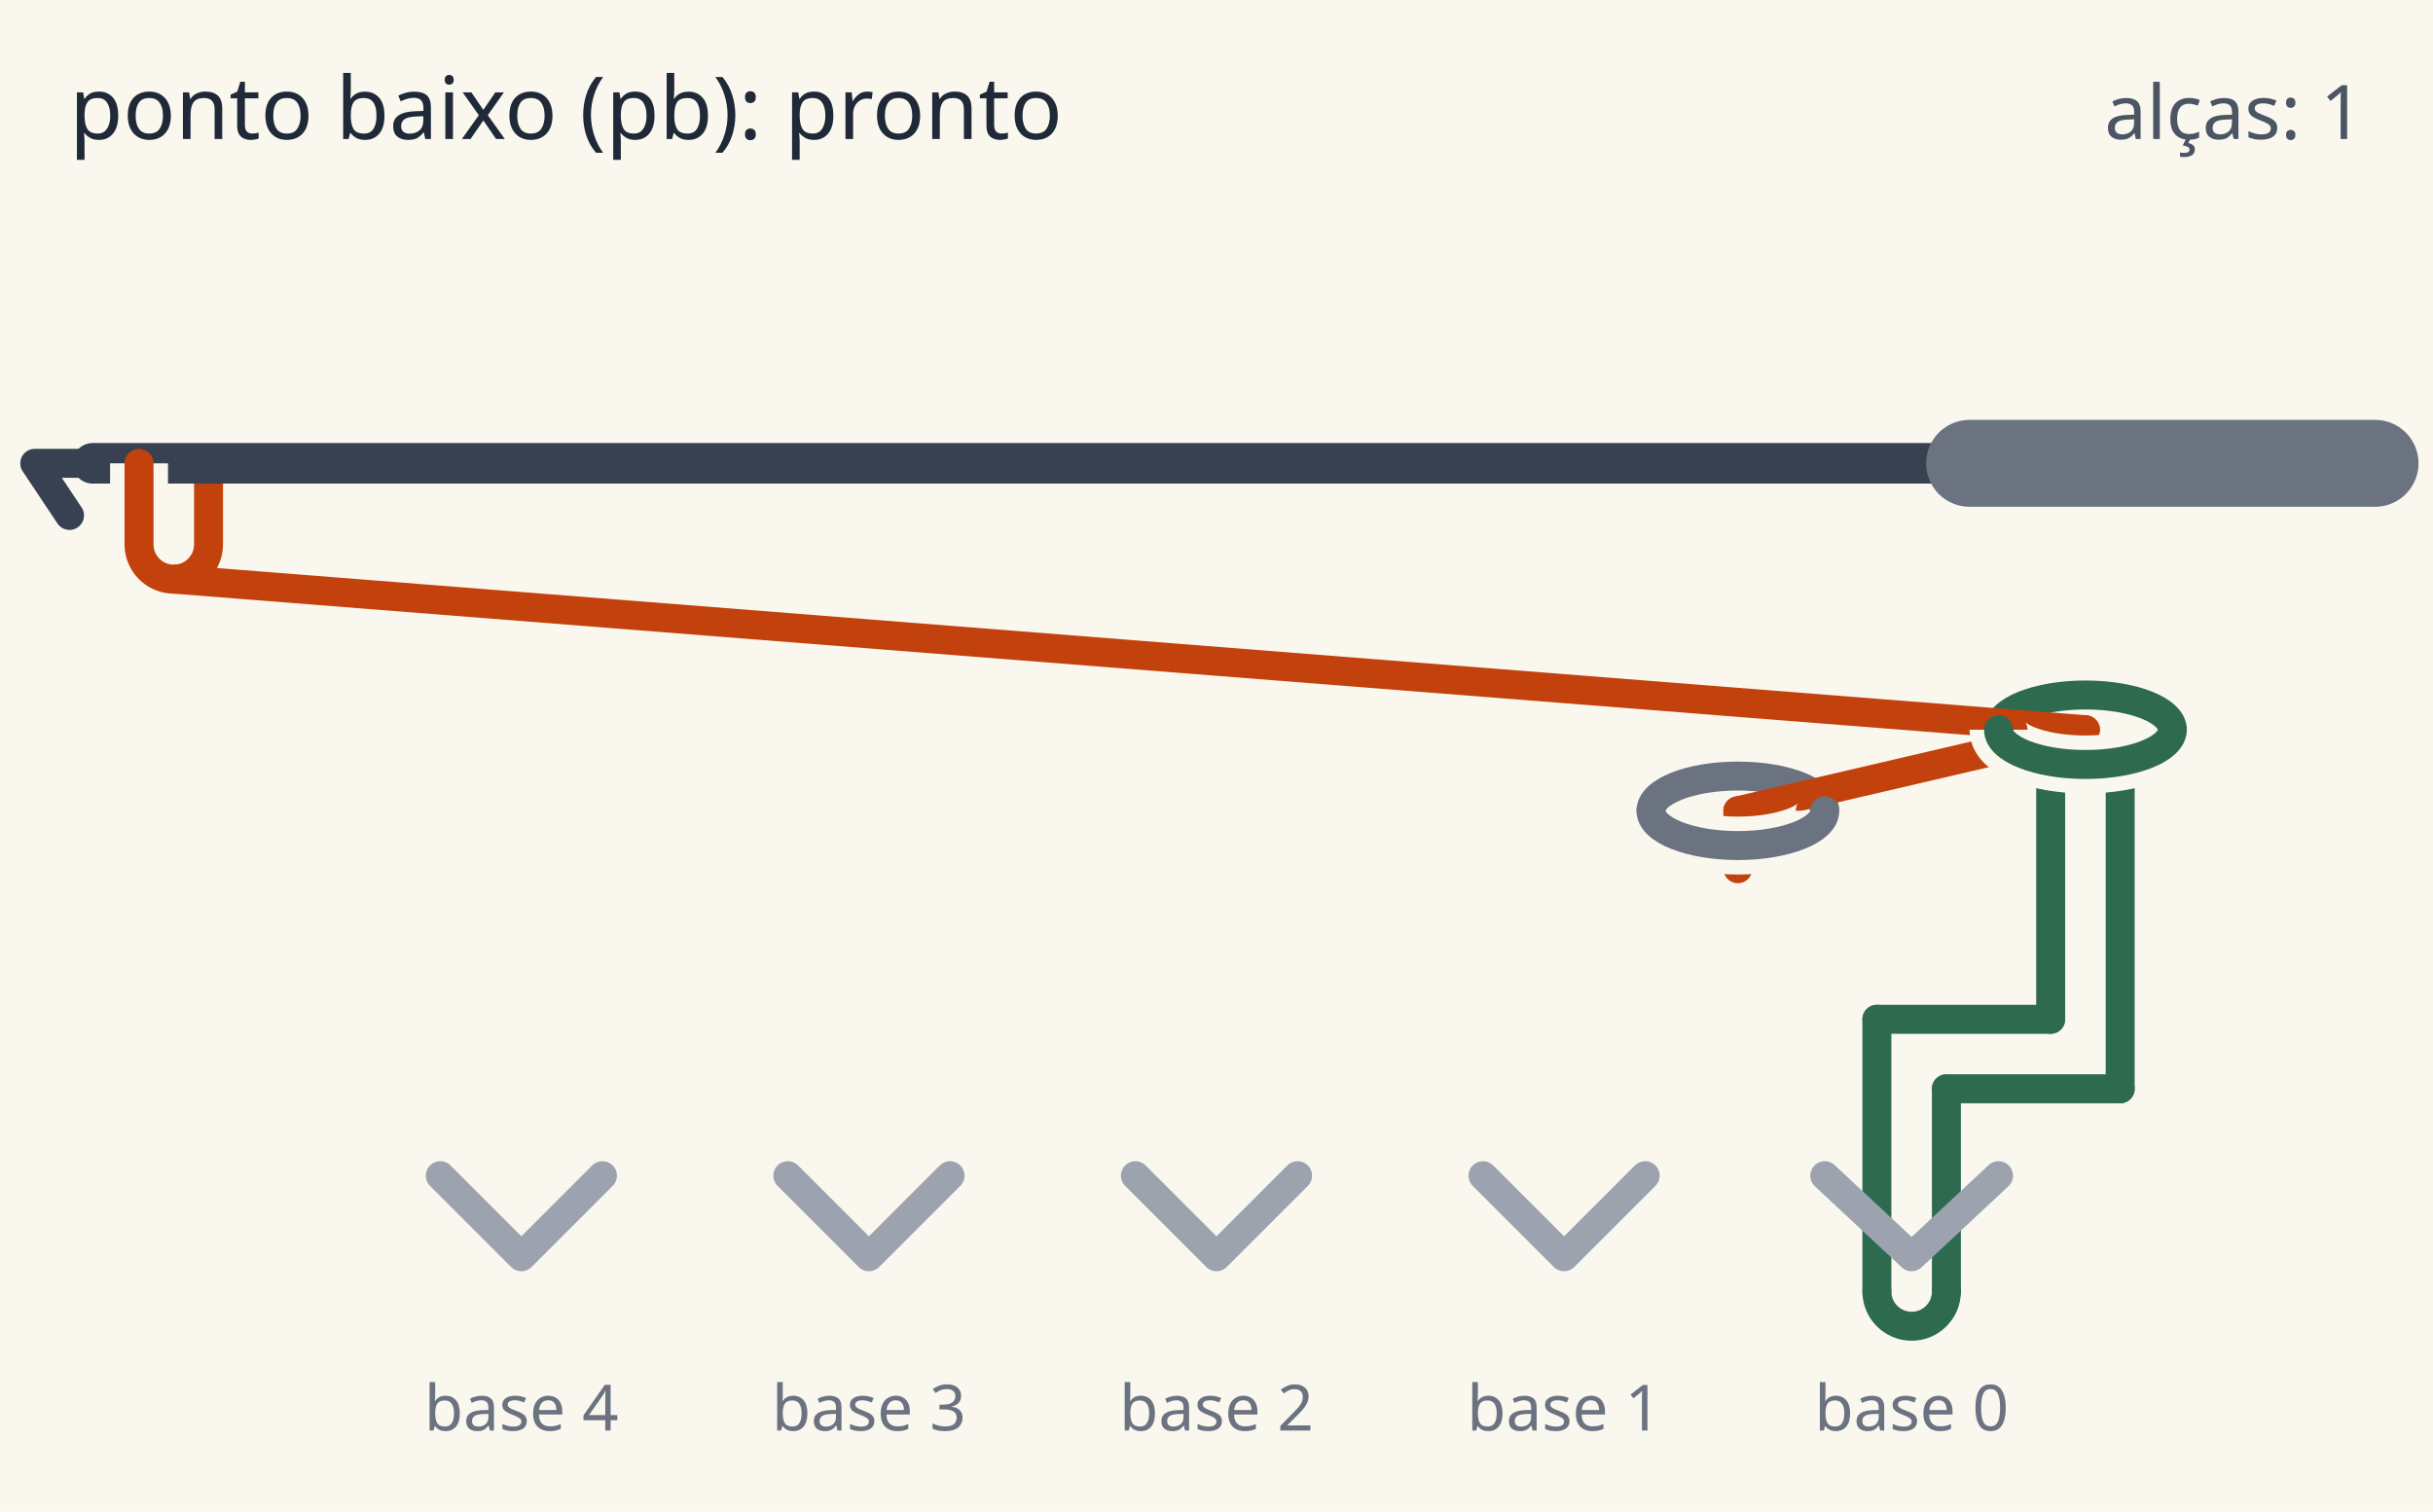
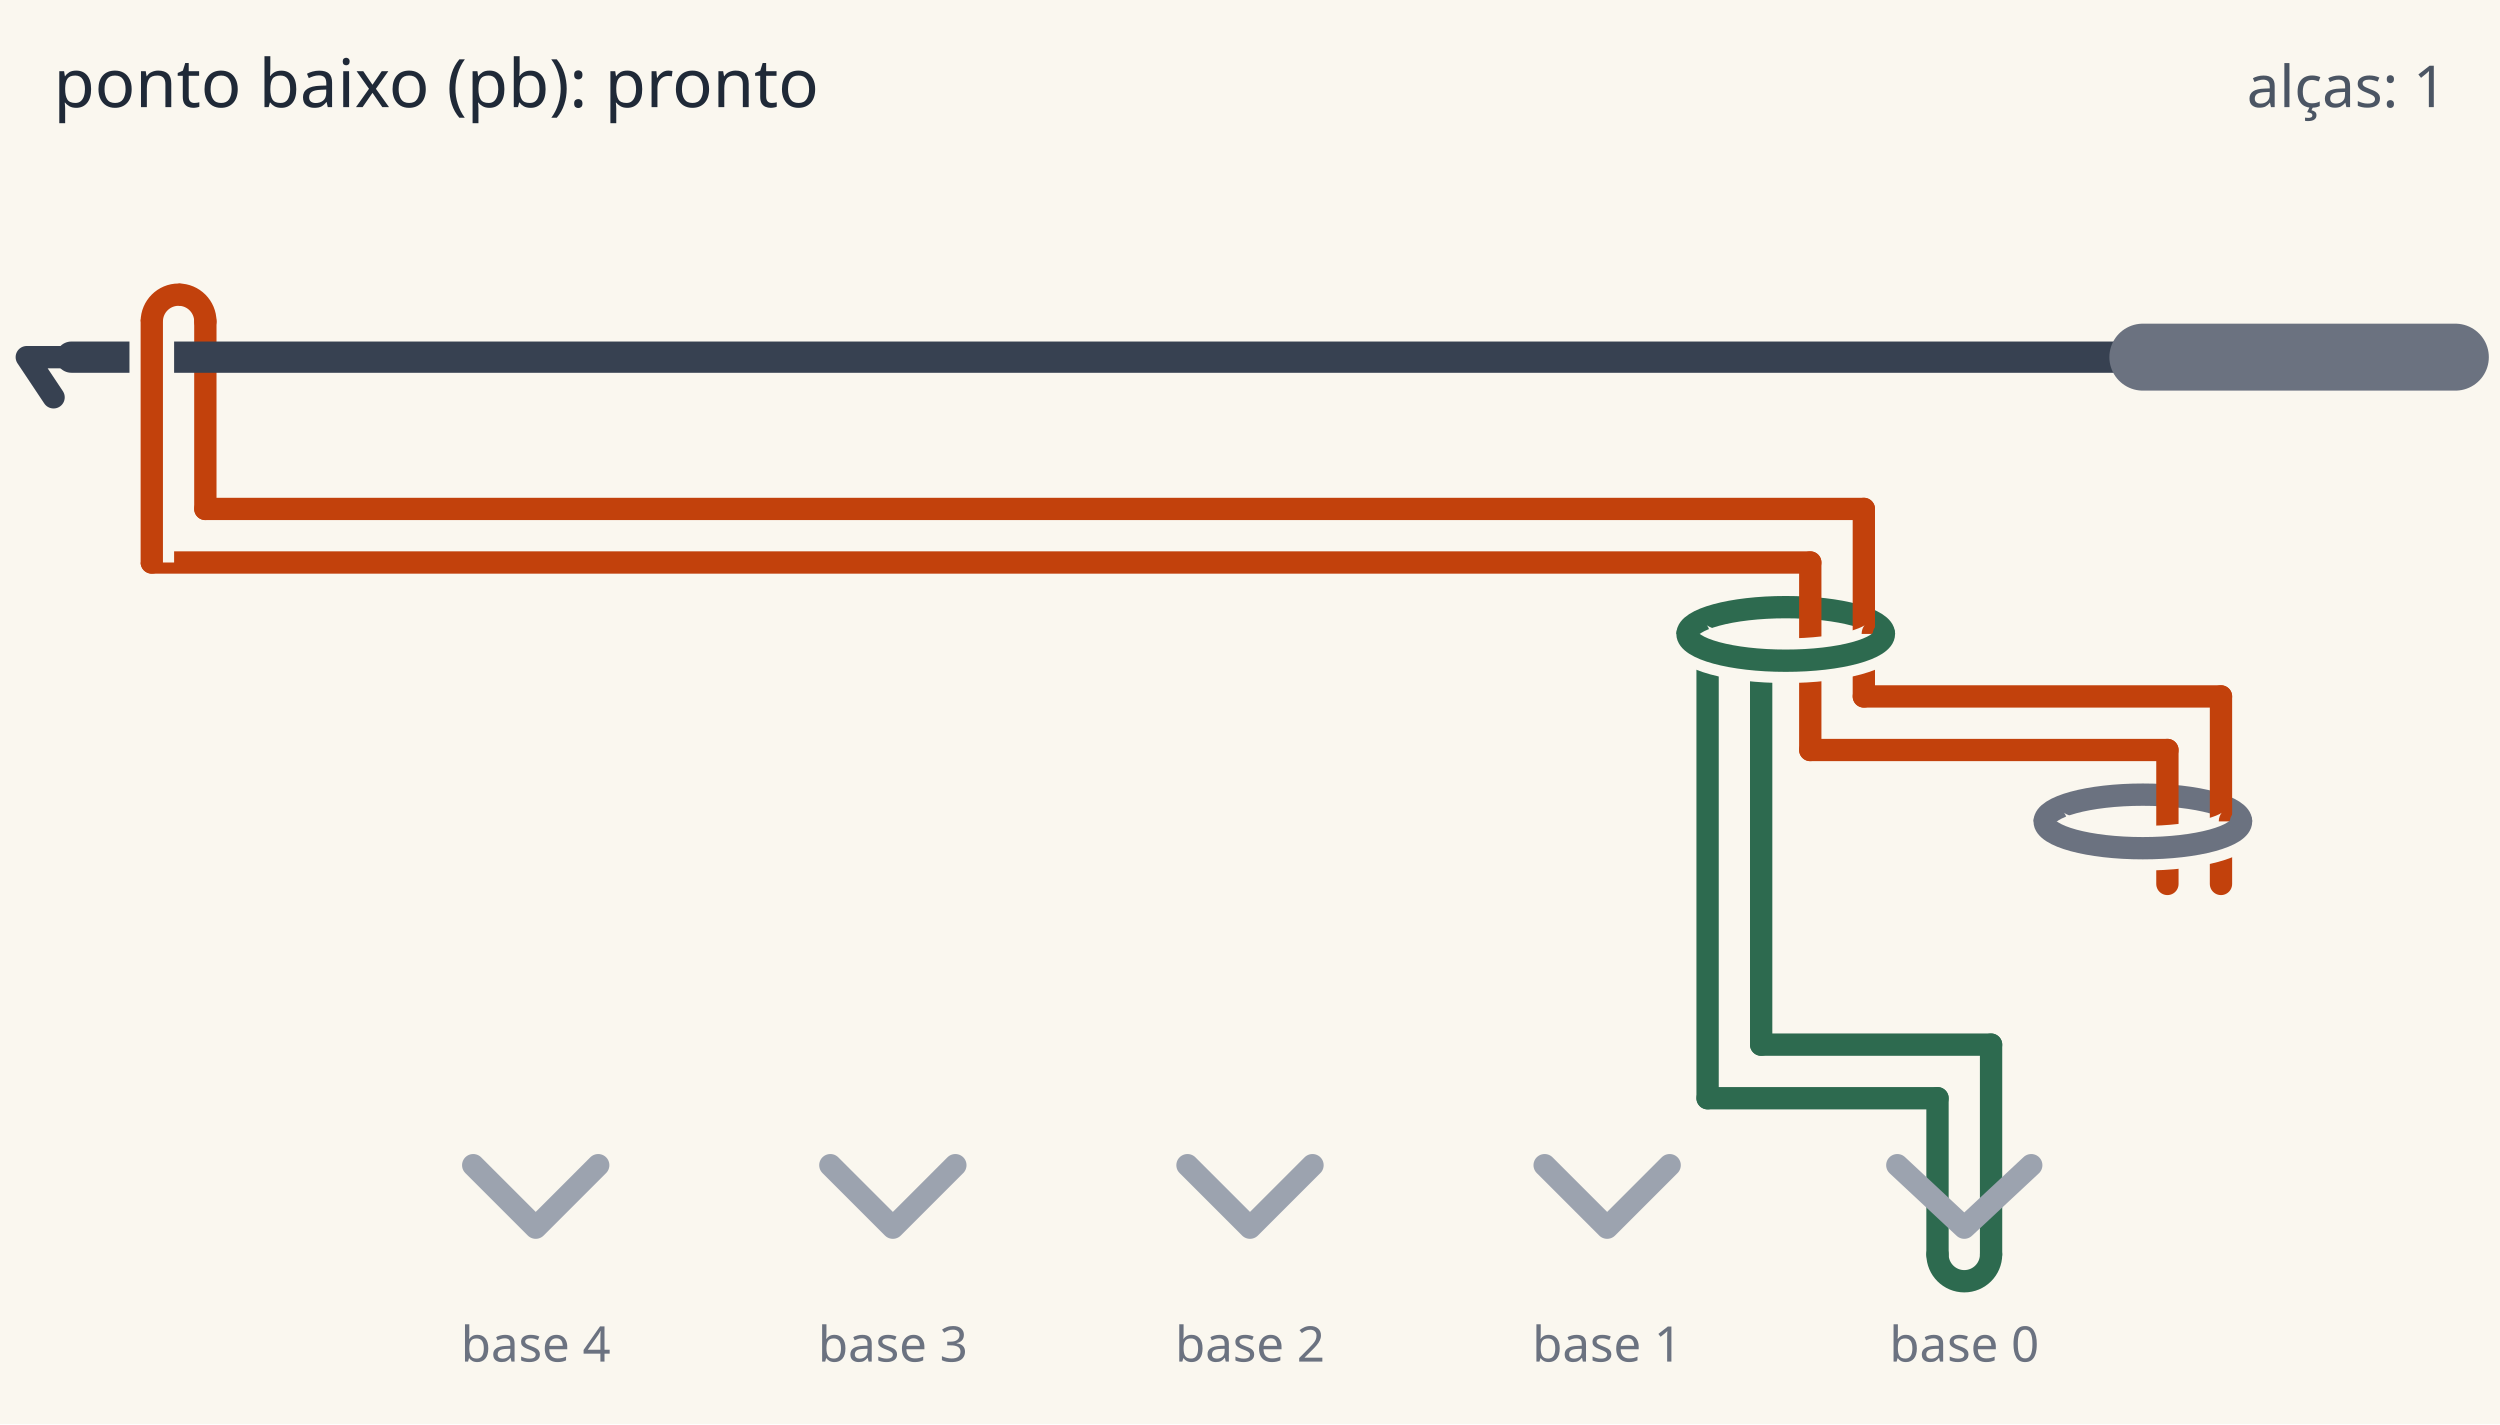
- <svg xmlns="http://www.w3.org/2000/svg" viewBox="0 0 420.0 261.0" width="420.0" height="261.0" font-family="sans-serif">
+ <svg xmlns="http://www.w3.org/2000/svg" viewBox="0 0 560.0 319.0" width="560.0" height="319.0" font-family="sans-serif">
  <rect width="100%" height="100%" fill="#faf7ef" />
  <text x="12" y="24" font-size="15" fill="#1f2937">ponto baixo (pb): pronto</text>
-   <text x="408.0" y="24" font-size="13" text-anchor="end" fill="#4b5563">alças: 1</text>
-   <text x="330.0" y="247.0" font-size="11" text-anchor="middle" fill="#6b7280">base 0</text>
-   <text x="270.0" y="247.0" font-size="11" text-anchor="middle" fill="#6b7280">base 1</text>
-   <text x="210.0" y="247.0" font-size="11" text-anchor="middle" fill="#6b7280">base 2</text>
-   <text x="150.0" y="247.0" font-size="11" text-anchor="middle" fill="#6b7280">base 3</text>
-   <text x="90.0" y="247.0" font-size="11" text-anchor="middle" fill="#6b7280">base 4</text>
-   <line data-leg="1" data-base="0" data-side="back" data-seg="0" x1="366.0" y1="132.0" x2="366.0" y2="188.0" stroke="#2d6a4f" stroke-width="5" stroke-linecap="round" />
-   <line data-leg="1" data-base="0" data-side="back" data-seg="1" x1="366.0" y1="188.0" x2="336.0" y2="188.0" stroke="#2d6a4f" stroke-width="5" stroke-linecap="round" />
-   <line data-leg="1" data-base="0" data-side="back" data-seg="2" x1="336.0" y1="188.0" x2="336.0" y2="223.0" stroke="#2d6a4f" stroke-width="5" stroke-linecap="round" />
-   <line data-leg="1" data-base="0" data-side="front" data-seg="0" x1="354.0" y1="132.0" x2="354.0" y2="176.0" stroke="#2d6a4f" stroke-width="5" stroke-linecap="round" />
-   <line data-leg="1" data-base="0" data-side="front" data-seg="1" x1="354.0" y1="176.0" x2="324.0" y2="176.0" stroke="#2d6a4f" stroke-width="5" stroke-linecap="round" />
-   <line data-leg="1" data-base="0" data-side="front" data-seg="2" x1="324.0" y1="176.0" x2="324.0" y2="223.0" stroke="#2d6a4f" stroke-width="5" stroke-linecap="round" />
-   <path data-leg-curve="1" data-base="0" d="M 336.0 223.0 A 6 6 0 0 1 324.0 223.0" fill="none" stroke="#2d6a4f" stroke-width="5" stroke-linecap="round" />
-   <path data-base-top="0" data-cx="330.0" data-hw="15.0" d="M 315.0 203.0 L 330.0 217.0 L 345.0 203.0" fill="none" stroke="#9ca3af" stroke-width="5" stroke-linecap="round" stroke-linejoin="round" />
-   <path data-base-top="1" data-cx="270.0" data-hw="14.0" d="M 256.0 203.0 L 270.0 217.0 L 284.0 203.0" fill="none" stroke="#9ca3af" stroke-width="5" stroke-linecap="round" stroke-linejoin="round" />
-   <path data-base-top="2" data-cx="210.0" data-hw="14.0" d="M 196.0 203.0 L 210.0 217.0 L 224.0 203.0" fill="none" stroke="#9ca3af" stroke-width="5" stroke-linecap="round" stroke-linejoin="round" />
-   <path data-base-top="3" data-cx="150.0" data-hw="14.0" d="M 136.0 203.0 L 150.0 217.0 L 164.0 203.0" fill="none" stroke="#9ca3af" stroke-width="5" stroke-linecap="round" stroke-linejoin="round" />
-   <path data-base-top="4" data-cx="90.0" data-hw="14.0" d="M 76.0 203.0 L 90.0 217.0 L 104.0 203.0" fill="none" stroke="#9ca3af" stroke-width="5" stroke-linecap="round" stroke-linejoin="round" />
-   <path data-loop="0" data-kind="initial" data-on-hook="0" data-part="back" data-cx="300.0" data-cy="140.0" d="M 285.0 140.0 A 15 6 0 0 1 315.0 140.0" fill="none" stroke="#6b7280" stroke-width="5" stroke-linecap="round" />
-   <path data-loop="1" data-kind="pulled" data-on-hook="0" data-part="back" data-cx="360.0" data-cy="126.0" d="M 345.0 126.0 A 15 6 0 0 1 375.0 126.0" fill="none" stroke="#2d6a4f" stroke-width="5" stroke-linecap="round" />
-   <path data-loop="2" data-kind="yo" data-on-hook="1" data-part="back" data-cx="30.0" data-cy="80.0" d="M 36.0 80.0 L 36.0 94.0 A 6 6 0 0 1 30.0 100.0" fill="none" stroke="#c2410c" stroke-width="5" stroke-linecap="round" />
-   <line data-hook="1" x1="404.0" y1="80" x2="16.0" y2="80" stroke="#374151" stroke-width="7" stroke-linecap="round" />
-   <line data-hook-handle="1" x1="410.0" y1="80" x2="340.0" y2="80" stroke="#6b7280" stroke-width="15" stroke-linecap="round" />
+   <text x="548.0" y="24" font-size="13" text-anchor="end" fill="#4b5563">alças: 1</text>
+   <text x="440.0" y="305.0" font-size="11" text-anchor="middle" fill="#6b7280">base 0</text>
+   <text x="360.0" y="305.0" font-size="11" text-anchor="middle" fill="#6b7280">base 1</text>
+   <text x="280.0" y="305.0" font-size="11" text-anchor="middle" fill="#6b7280">base 2</text>
+   <text x="200.0" y="305.0" font-size="11" text-anchor="middle" fill="#6b7280">base 3</text>
+   <text x="120.0" y="305.0" font-size="11" text-anchor="middle" fill="#6b7280">base 4</text>
+   <path data-loop="0" data-kind="initial" data-on-hook="0" data-part="back" data-cx="480.0" data-cy="184.0" d="M 458.0 184.0 A 22 6 0 0 1 502.0 184.0" fill="none" stroke="#6b7280" stroke-width="5" stroke-linecap="round" />
+   <path data-loop="1" data-kind="pulled" data-on-hook="0" data-part="back" data-cx="400.0" data-cy="142.0" d="M 378.0 142.0 A 22 6 0 0 1 422.0 142.0" fill="none" stroke="#2d6a4f" stroke-width="5" stroke-linecap="round" />
+   <path data-bend="2" data-side="back" d="M 46.0 72 A 6 6 0 0 0 40.0 66" fill="none" stroke="#c2410c" stroke-width="5" stroke-linecap="round" />
+   <line data-pair="2" data-side="back" data-seg="0" data-strand="2" data-draw="1" data-loop="2" data-kind="yo" data-on-hook="1" data-part="back" data-cx="40.0" data-cy="80" x1="46.0" y1="72.0" x2="46.0" y2="114.0" stroke="#c2410c" stroke-width="5" stroke-linecap="round" />
+   <line data-hook="1" x1="544.0" y1="80" x2="16.0" y2="80" stroke="#374151" stroke-width="7" stroke-linecap="round" />
+   <line data-hook-handle="1" x1="550.0" y1="80" x2="480.0" y2="80" stroke="#6b7280" stroke-width="15" stroke-linecap="round" />
  <path data-hook-tip="1" d="M 18.0 80 L 6.0 80 L 12.0 89" fill="none" stroke="#374151" stroke-width="5" stroke-linecap="round" stroke-linejoin="round" />
-   <line data-strand="2" data-draw="1" data-through="1" x1="30.0" y1="100.0" x2="360.0" y2="126.0" stroke="#c2410c" stroke-width="5" stroke-linecap="round" />
-   <line data-strand="2" data-draw="1" data-through="0" x1="360.0" y1="126.0" x2="300.0" y2="140.0" stroke="#c2410c" stroke-width="5" stroke-linecap="round" />
-   <line data-strand="2" data-draw="1" data-exit="1" x1="300.0" y1="140.0" x2="300.0" y2="150.0" stroke="#c2410c" stroke-width="5" stroke-linecap="round" />
-   <path d="M 285.0 140.0 A 15 6 0 0 0 315.0 140.0" fill="none" stroke="#faf7ef" stroke-width="10" stroke-linecap="butt" />
-   <path data-loop="0" data-kind="initial" data-on-hook="0" data-part="front" data-cx="300.0" data-cy="140.0" d="M 285.0 140.0 A 15 6 0 0 0 315.0 140.0" fill="none" stroke="#6b7280" stroke-width="5" stroke-linecap="round" />
-   <path d="M 345.0 126.0 A 15 6 0 0 0 375.0 126.0" fill="none" stroke="#faf7ef" stroke-width="10" stroke-linecap="butt" />
-   <path data-loop="1" data-kind="pulled" data-on-hook="0" data-part="front" data-cx="360.0" data-cy="126.0" d="M 345.0 126.0 A 15 6 0 0 0 375.0 126.0" fill="none" stroke="#2d6a4f" stroke-width="5" stroke-linecap="round" />
-   <path d="M 30.0 100.0 A 6 6 0 0 1 24.0 94.0 L 24.0 80.0" fill="none" stroke="#faf7ef" stroke-width="10" stroke-linecap="butt" />
-   <path data-loop="2" data-kind="yo" data-on-hook="1" data-part="front" data-cx="30.0" data-cy="80.0" d="M 30.0 100.0 A 6 6 0 0 1 24.0 94.0 L 24.0 80.0" fill="none" stroke="#c2410c" stroke-width="5" stroke-linecap="round" />
+   <line data-pair="1" data-side="back" data-seg="0" data-leg="1" data-base="0" x1="394.5" y1="148.0" x2="394.5" y2="234.0" stroke="#2d6a4f" stroke-width="5" stroke-linecap="round" />
+   <line data-pair="1" data-side="back" data-seg="1" data-leg="1" data-base="0" x1="394.5" y1="234.0" x2="446.0" y2="234.0" stroke="#2d6a4f" stroke-width="5" stroke-linecap="round" />
+   <line data-pair="1" data-side="back" data-seg="2" data-leg="1" data-base="0" x1="446.0" y1="234.0" x2="446.0" y2="281.0" stroke="#2d6a4f" stroke-width="5" stroke-linecap="round" />
+   <line data-pair="1" data-side="front" data-seg="0" data-leg="1" data-base="0" x1="382.5" y1="148.0" x2="382.5" y2="246.0" stroke="#2d6a4f" stroke-width="5" stroke-linecap="round" />
+   <line data-pair="1" data-side="front" data-seg="1" data-leg="1" data-base="0" x1="382.5" y1="246.0" x2="434.0" y2="246.0" stroke="#2d6a4f" stroke-width="5" stroke-linecap="round" />
+   <line data-pair="1" data-side="front" data-seg="2" data-leg="1" data-base="0" x1="434.0" y1="246.0" x2="434.0" y2="281.0" stroke="#2d6a4f" stroke-width="5" stroke-linecap="round" />
+   <line data-pair="2" data-side="back" data-seg="1" data-strand="2" data-draw="1" x1="46.0" y1="114.0" x2="417.5" y2="114.0" stroke="#c2410c" stroke-width="5" stroke-linecap="round" />
+   <line data-pair="2" data-side="back" data-seg="2" data-strand="2" data-draw="1" data-through="1" x1="417.5" y1="114.0" x2="417.5" y2="156.0" stroke="#c2410c" stroke-width="5" stroke-linecap="round" />
+   <line data-pair="2" data-side="back" data-seg="3" data-strand="2" data-draw="1" x1="417.5" y1="156.0" x2="497.5" y2="156.0" stroke="#c2410c" stroke-width="5" stroke-linecap="round" />
+   <line data-pair="2" data-side="back" data-seg="4" data-strand="2" data-draw="1" data-through="0" x1="497.5" y1="156.0" x2="497.5" y2="198.0" stroke="#c2410c" stroke-width="5" stroke-linecap="round" />
+   <line data-pair="2" data-side="front" data-seg="1" data-strand="2" data-draw="1" x1="34.0" y1="126.0" x2="405.5" y2="126.0" stroke="#c2410c" stroke-width="5" stroke-linecap="round" />
+   <line data-pair="2" data-side="front" data-seg="2" data-strand="2" data-draw="1" data-through="1" x1="405.5" y1="126.0" x2="405.5" y2="168.0" stroke="#c2410c" stroke-width="5" stroke-linecap="round" />
+   <line data-pair="2" data-side="front" data-seg="3" data-strand="2" data-draw="1" x1="405.5" y1="168.0" x2="485.5" y2="168.0" stroke="#c2410c" stroke-width="5" stroke-linecap="round" />
+   <line data-pair="2" data-side="front" data-seg="4" data-strand="2" data-draw="1" data-through="0" x1="485.5" y1="168.0" x2="485.5" y2="198.0" stroke="#c2410c" stroke-width="5" stroke-linecap="round" />
+   <path data-leg-curve="1" data-base="0" d="M 446.0 281.0 A 6 6 0 0 1 434.0 281.0" fill="none" stroke="#2d6a4f" stroke-width="5" stroke-linecap="round" />
+   <path data-base-top="0" data-cx="440.0" data-hw="15.0" d="M 425.0 261.0 L 440.0 275.0 L 455.0 261.0" fill="none" stroke="#9ca3af" stroke-width="5" stroke-linecap="round" stroke-linejoin="round" />
+   <path data-base-top="1" data-cx="360.0" data-hw="14.0" d="M 346.0 261.0 L 360.0 275.0 L 374.0 261.0" fill="none" stroke="#9ca3af" stroke-width="5" stroke-linecap="round" stroke-linejoin="round" />
+   <path data-base-top="2" data-cx="280.0" data-hw="14.0" d="M 266.0 261.0 L 280.0 275.0 L 294.0 261.0" fill="none" stroke="#9ca3af" stroke-width="5" stroke-linecap="round" stroke-linejoin="round" />
+   <path data-base-top="3" data-cx="200.0" data-hw="14.0" d="M 186.0 261.0 L 200.0 275.0 L 214.0 261.0" fill="none" stroke="#9ca3af" stroke-width="5" stroke-linecap="round" stroke-linejoin="round" />
+   <path data-base-top="4" data-cx="120.0" data-hw="14.0" d="M 106.0 261.0 L 120.0 275.0 L 134.0 261.0" fill="none" stroke="#9ca3af" stroke-width="5" stroke-linecap="round" stroke-linejoin="round" />
+   <path d="M 458.0 184.0 A 22 6 0 0 0 502.0 184.0" fill="none" stroke="#faf7ef" stroke-width="10" stroke-linecap="butt" />
+   <path data-loop="0" data-kind="initial" data-on-hook="0" data-part="front" data-cx="480.0" data-cy="184.0" d="M 458.0 184.0 A 22 6 0 0 0 502.0 184.0" fill="none" stroke="#6b7280" stroke-width="5" stroke-linecap="round" />
+   <path d="M 378.0 142.0 A 22 6 0 0 0 422.0 142.0" fill="none" stroke="#faf7ef" stroke-width="10" stroke-linecap="butt" />
+   <path data-loop="1" data-kind="pulled" data-on-hook="0" data-part="front" data-cx="400.0" data-cy="142.0" d="M 378.0 142.0 A 22 6 0 0 0 422.0 142.0" fill="none" stroke="#2d6a4f" stroke-width="5" stroke-linecap="round" />
+   <path d="M 40.0 66 A 6 6 0 0 0 34.0 72" stroke="#faf7ef" stroke-width="10" stroke-linecap="butt" fill="none" />
+   <path data-bend="2" data-side="front" d="M 40.0 66 A 6 6 0 0 0 34.0 72" fill="none" stroke="#c2410c" stroke-width="5" stroke-linecap="round" />
+   <line x1="34.0" y1="72.0" x2="34.0" y2="126.0" stroke="#faf7ef" stroke-width="10" stroke-linecap="butt" fill="none" />
+   <line data-pair="2" data-side="front" data-seg="0" data-strand="2" data-draw="1" data-loop="2" data-kind="yo" data-on-hook="1" data-part="front" data-cx="40.0" data-cy="80" x1="34.0" y1="72.0" x2="34.0" y2="126.0" stroke="#c2410c" stroke-width="5" stroke-linecap="round" />
</svg>
